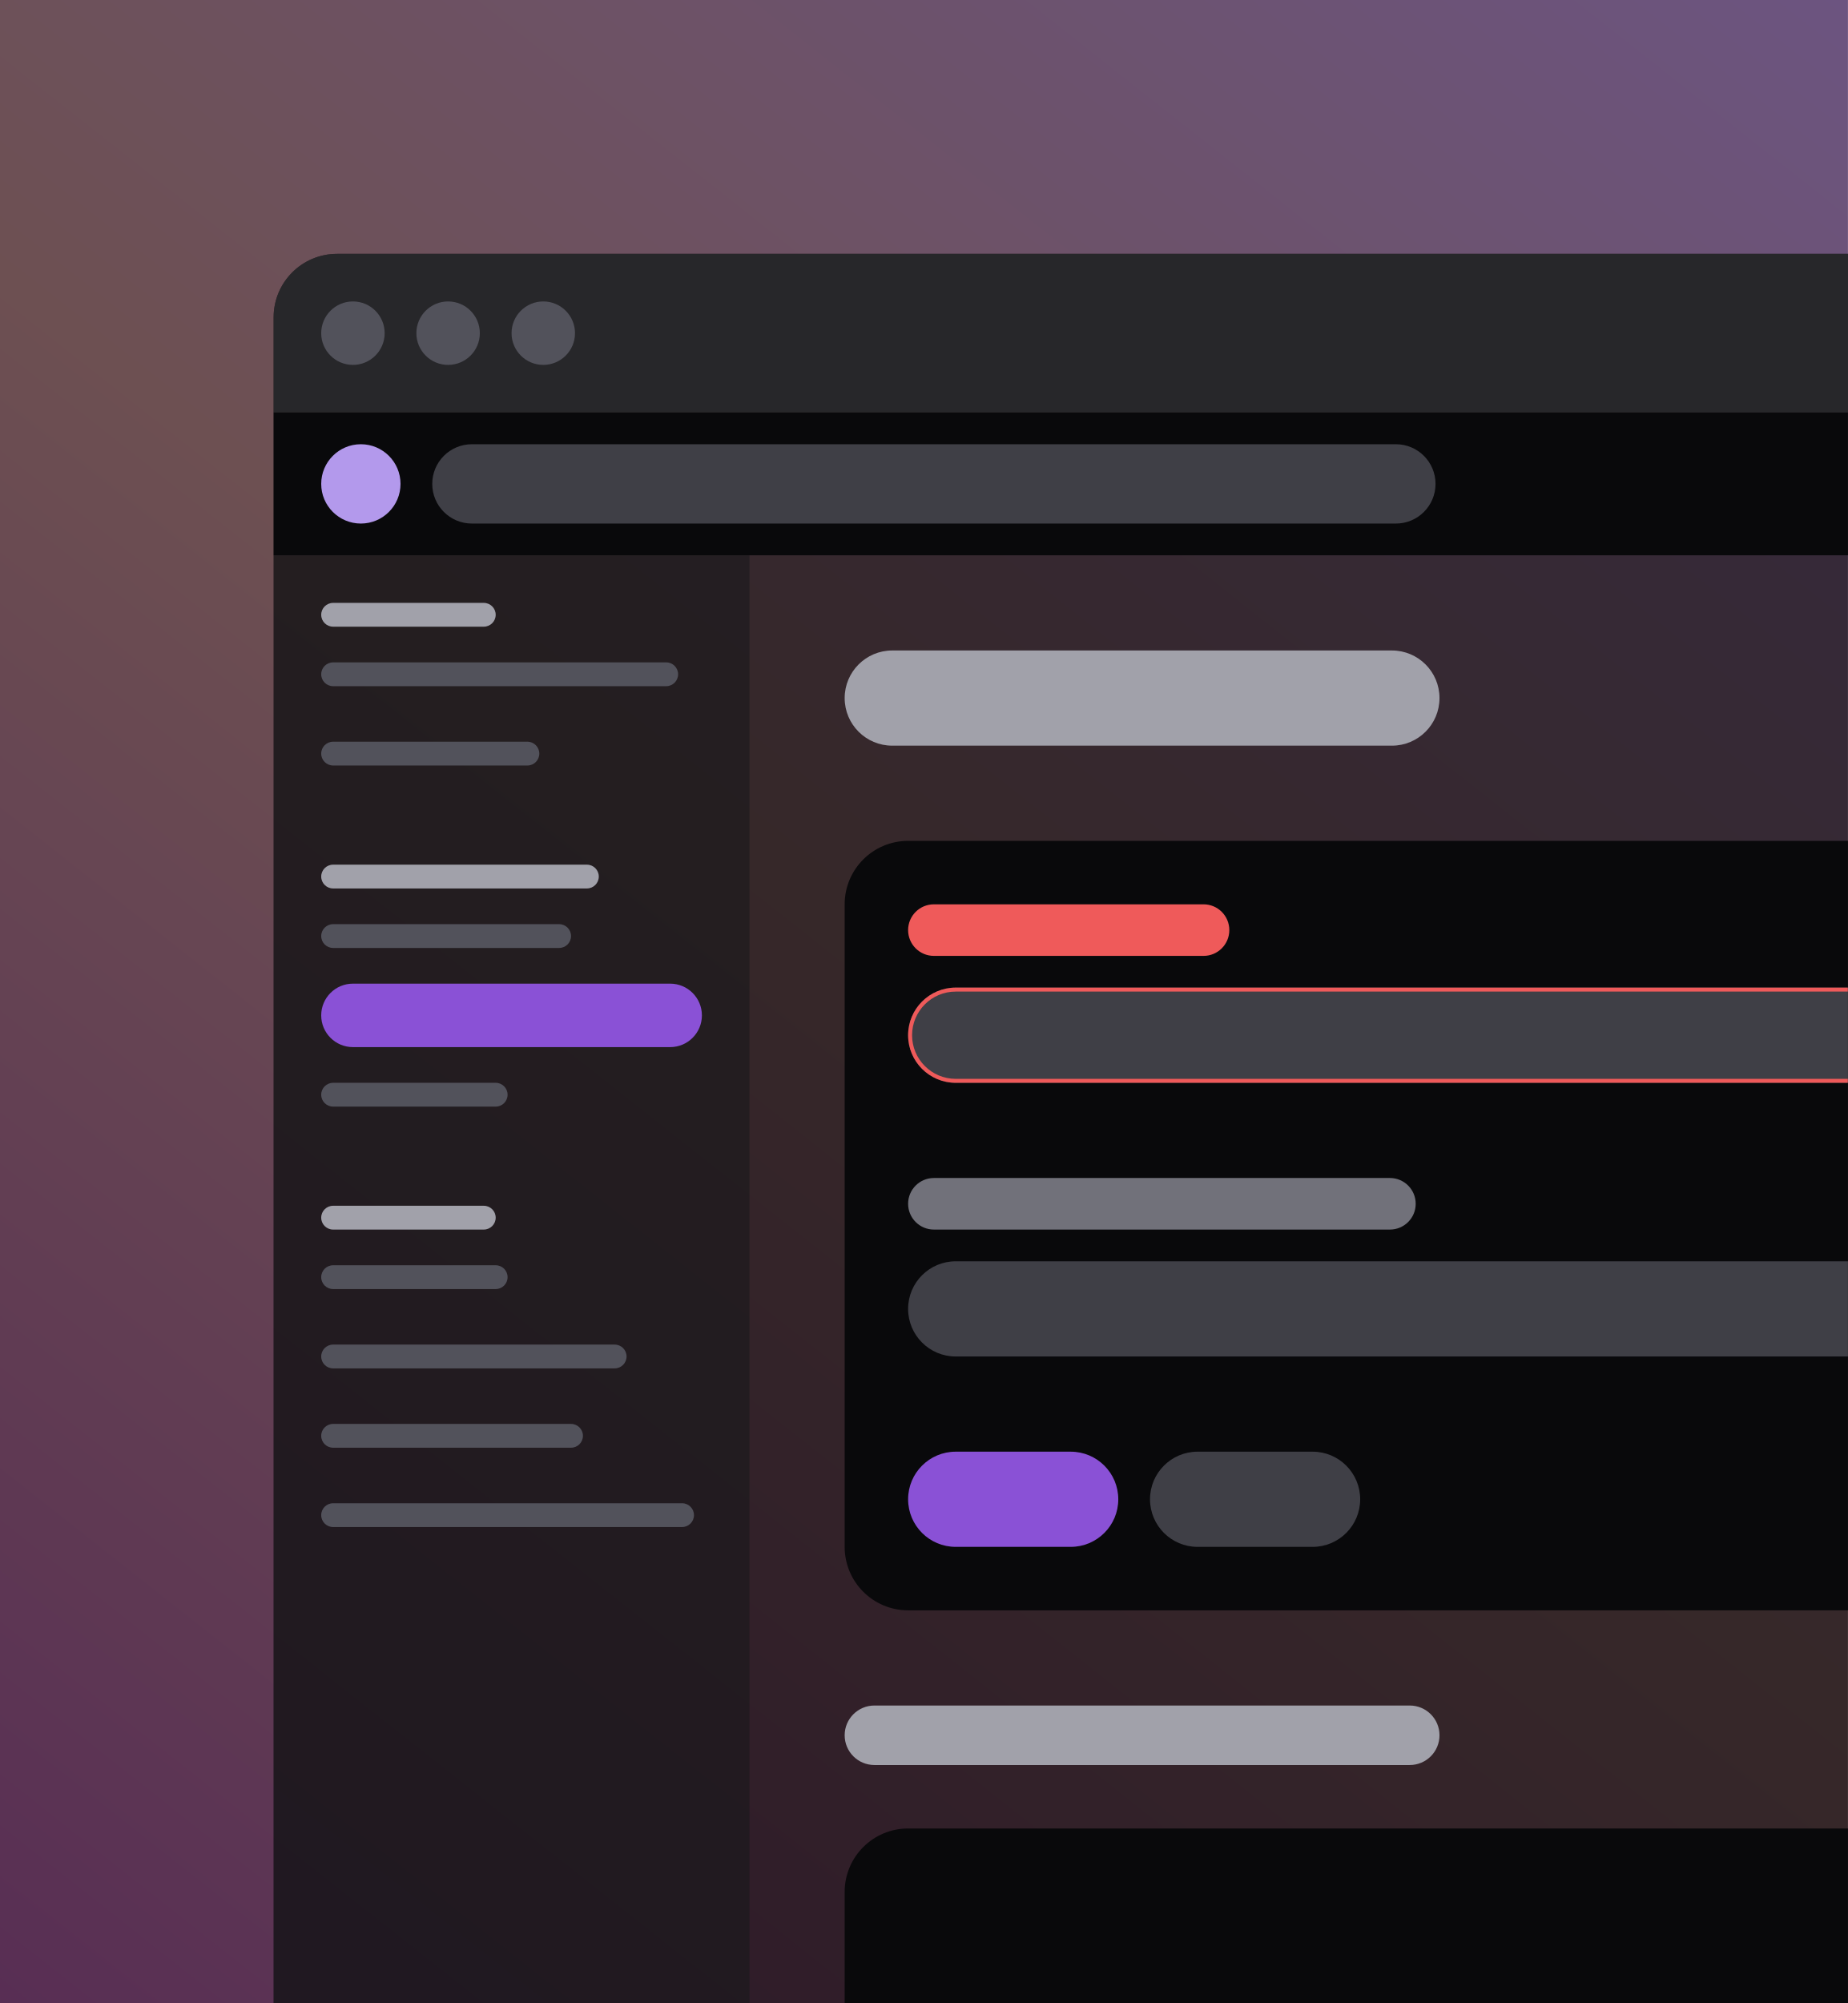
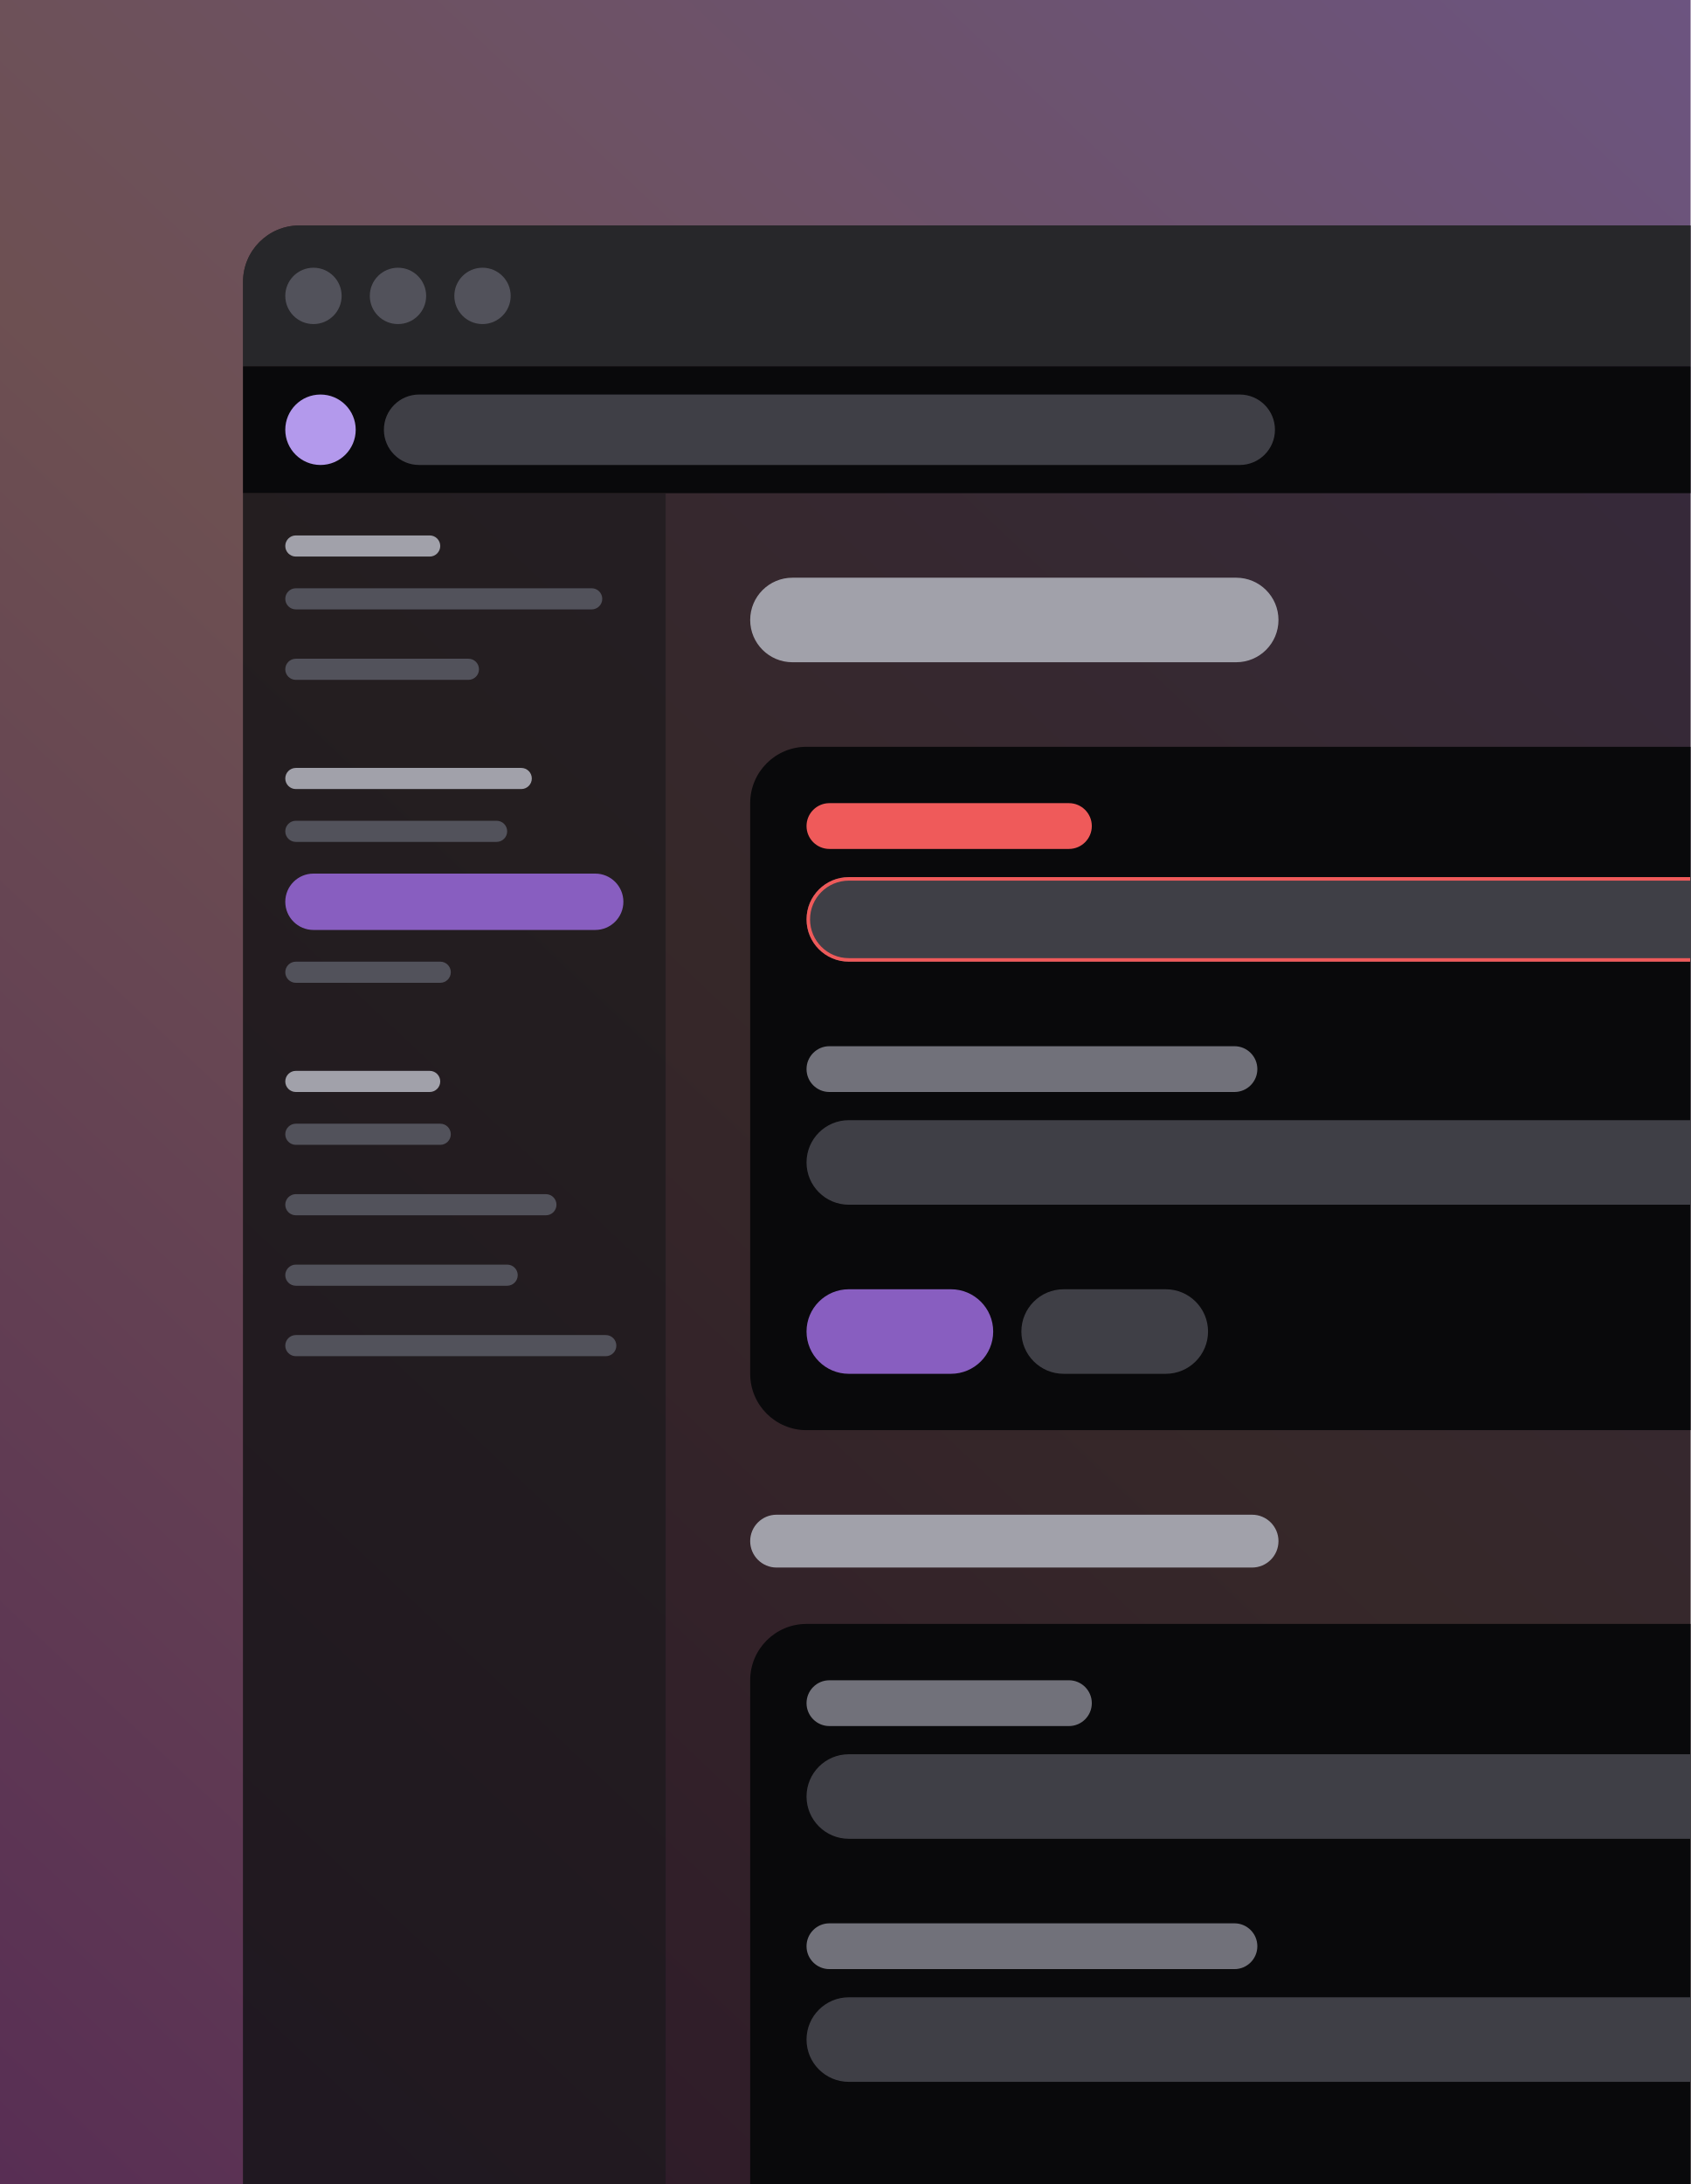
- <svg xmlns="http://www.w3.org/2000/svg" viewBox="0 0 466 505" fill="none">
-   <rect width="466" height="505" fill="url(#paint0_linear_1_290)" />
-   <g clip-path="url(#clip0_1_290)">
-     <path d="M69 80C69 71.163 76.163 64 85 64H466V505H69V80Z" fill="black" fill-opacity="0.5" />
-     <rect width="397" height="40" transform="translate(69 64)" fill="#27272A" />
+ <svg xmlns="http://www.w3.org/2000/svg" viewBox="0 0 480 620" fill="none">
+   <rect width="480" height="620" fill="url(#paint0_linear_1_827)" />
+   <g clip-path="url(#clip0_1_827)">
+     <path d="M69 80C69 71.163 76.163 64 85 64H480V620H69V80Z" fill="black" fill-opacity="0.5" />
+     <rect width="411" height="40" transform="translate(69 64)" fill="#27272A" />
    <circle cx="89" cy="84" r="8" fill="#52525B" />
    <circle cx="113" cy="84" r="8" fill="#52525B" />
    <circle cx="137" cy="84" r="8" fill="#52525B" />
-     <rect width="397" height="36" transform="translate(69 104)" fill="#09090B" />
+     <rect width="411" height="36" transform="translate(69 104)" fill="#09090B" />
    <rect x="81" y="112" width="20" height="20" rx="10" fill="#B399EC" />
    <rect x="109" y="112" width="253" height="20" rx="10" fill="#3F3F46" />
-     <rect width="120" height="365" transform="translate(69 140)" fill="#18181B" fill-opacity="0.6" />
+     <rect width="120" height="480" transform="translate(69 140)" fill="#18181B" fill-opacity="0.6" />
    <rect x="81" y="152" width="44" height="6" rx="3" fill="#A1A1AA" />
    <rect x="81" y="167" width="90" height="6" rx="3" fill="#52525B" />
    <rect x="81" y="187" width="55" height="6" rx="3" fill="#52525B" />
    <rect x="81" y="218" width="70" height="6" rx="3" fill="#A1A1AA" />
    <rect x="81" y="233" width="63" height="6" rx="3" fill="#52525B" />
-     <rect x="81" y="248" width="96" height="16" rx="8" fill="#8A51D6" />
+     <rect x="81" y="248" width="96" height="16" rx="8" fill="#885EC0" />
    <rect x="81" y="273" width="47" height="6" rx="3" fill="#52525B" />
    <rect x="81" y="304" width="44" height="6" rx="3" fill="#A1A1AA" />
    <rect x="81" y="319" width="47" height="6" rx="3" fill="#52525B" />
    <rect x="81" y="339" width="77" height="6" rx="3" fill="#52525B" />
    <rect x="81" y="359" width="66" height="6" rx="3" fill="#52525B" />
    <rect x="81" y="379" width="94" height="6" rx="3" fill="#52525B" />
    <rect x="213" y="164" width="150" height="24" rx="12" fill="#A1A1AA" />
-     <path d="M213 228C213 219.163 220.163 212 229 212H466V406H229C220.163 406 213 398.837 213 390V228Z" fill="#09090B" />
+     <path d="M213 228C213 219.163 220.163 212 229 212H480V406H229C220.163 406 213 398.837 213 390V228Z" fill="#09090B" />
    <rect x="229" y="228" width="81" height="13" rx="6.5" fill="#EF5A5A" />
-     <mask id="path-22-inside-1_1_290" fill="white">
-       <path d="M229 261C229 254.373 234.373 249 241 249H466V273H241C234.373 273 229 267.627 229 261Z" />
+     <mask id="path-22-inside-1_1_827" fill="white">
+       <path d="M229 261C229 254.373 234.373 249 241 249H480V273H241C234.373 273 229 267.627 229 261V261Z" />
    </mask>
-     <path d="M229 261C229 254.373 234.373 249 241 249H466V273H241C234.373 273 229 267.627 229 261Z" fill="#3F3F46" />
-     <path d="M228 261C228 253.82 233.82 248 241 248H466V250H241C234.925 250 230 254.925 230 261H228ZM466 274H241C233.82 274 228 268.18 228 261H230C230 267.075 234.925 272 241 272H466V274ZM241 274C233.82 274 228 268.18 228 261C228 253.82 233.82 248 241 248V250C234.925 250 230 254.925 230 261C230 267.075 234.925 272 241 272V274ZM466 249V273V249Z" fill="#EF5A5A" mask="url(#path-22-inside-1_1_290)" />
+     <path d="M229 261C229 254.373 234.373 249 241 249H480V273H241C234.373 273 229 267.627 229 261V261Z" fill="#3F3F46" />
+     <path d="M228 261C228 253.82 233.82 248 241 248H480V250H241C234.925 250 230 254.925 230 261H228ZM480 274H241C233.82 274 228 268.18 228 261H230C230 267.075 234.925 272 241 272H480V274ZM241 274C233.82 274 228 268.18 228 261C228 253.82 233.82 248 241 248V250C234.925 250 230 254.925 230 261C230 267.075 234.925 272 241 272V274ZM480 249V273V249Z" fill="#EF5A5A" mask="url(#path-22-inside-1_1_827)" />
    <rect x="229" y="297" width="128" height="13" rx="6.5" fill="#71717A" />
-     <path d="M229 330C229 323.373 234.373 318 241 318H466V342H241C234.373 342 229 336.627 229 330Z" fill="#3F3F46" />
-     <rect x="229" y="366" width="53" height="24" rx="12" fill="#8A51D6" />
+     <path d="M229 330C229 323.373 234.373 318 241 318H480V342H241C234.373 342 229 336.627 229 330V330Z" fill="#3F3F46" />
+     <rect x="229" y="366" width="53" height="24" rx="12" fill="#885EC0" />
    <rect x="290" y="366" width="53" height="24" rx="12" fill="#3F3F46" />
    <rect x="213" y="430" width="150" height="15" rx="7.5" fill="#A1A1AA" />
-     <path d="M213 477C213 468.163 220.163 461 229 461H466V505H213V477Z" fill="#09090B" />
+     <path d="M213 477C213 468.163 220.163 461 229 461H480V620H213V477Z" fill="#09090B" />
+     <rect x="229" y="477" width="81" height="13" rx="6.5" fill="#71717A" />
+     <path d="M229 510C229 503.373 234.373 498 241 498H480V522H241C234.373 522 229 516.627 229 510V510Z" fill="#3F3F46" />
+     <rect x="229" y="546" width="128" height="13" rx="6.5" fill="#71717A" />
+     <path d="M229 579C229 572.373 234.373 567 241 567H480V591H241C234.373 591 229 585.627 229 579V579Z" fill="#3F3F46" />
  </g>
  <defs>
-     <linearGradient id="paint0_linear_1_290" x1="466" y1="2.19214e-05" x2="41.556" y2="537.797" gradientUnits="userSpaceOnUse">
+     <linearGradient id="paint0_linear_1_827" x1="480" y1="2.69134e-05" x2="-54.766" y2="568.482" gradientUnits="userSpaceOnUse">
      <stop stop-color="#6C5480" />
      <stop offset="0.5" stop-color="#6D5052" />
      <stop offset="1" stop-color="#582E54" />
    </linearGradient>
-     <clipPath id="clip0_1_290">
-       <path d="M69 80C69 71.163 76.163 64 85 64H466V505H69V80Z" fill="white" />
+     <clipPath id="clip0_1_827">
+       <path d="M69 80C69 71.163 76.163 64 85 64H480V620H69V80Z" fill="white" />
    </clipPath>
  </defs>
</svg>
